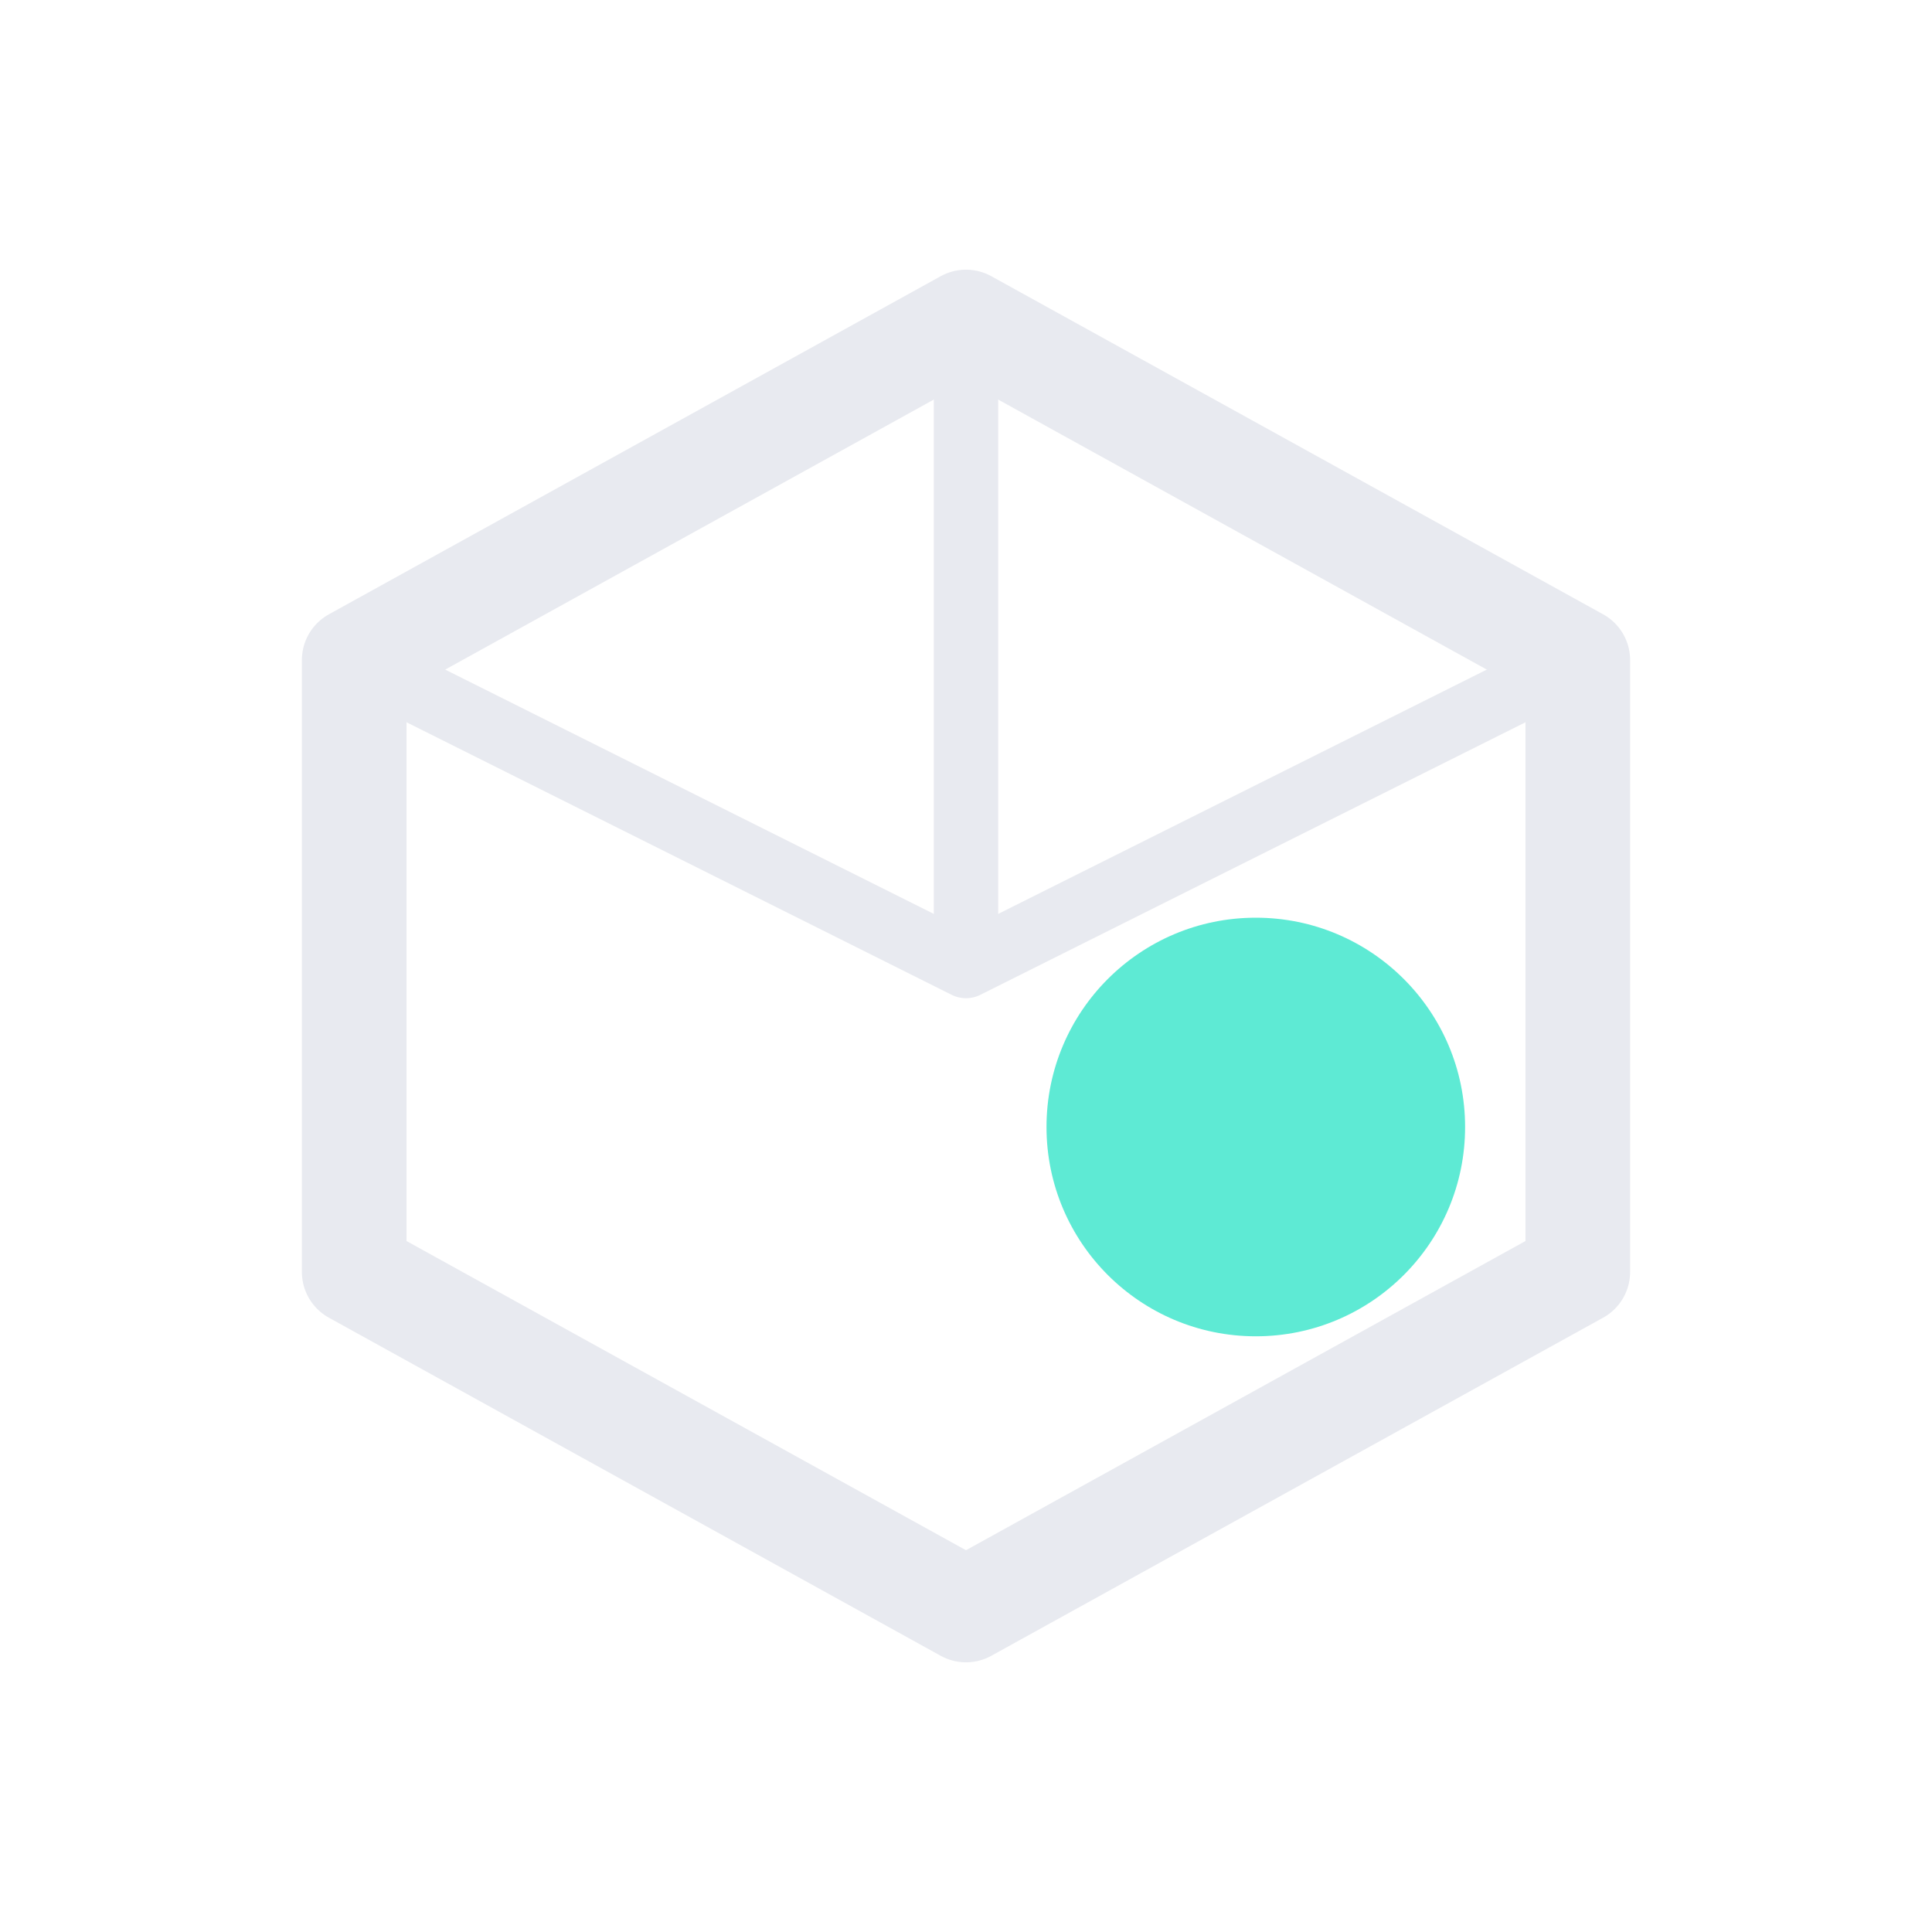
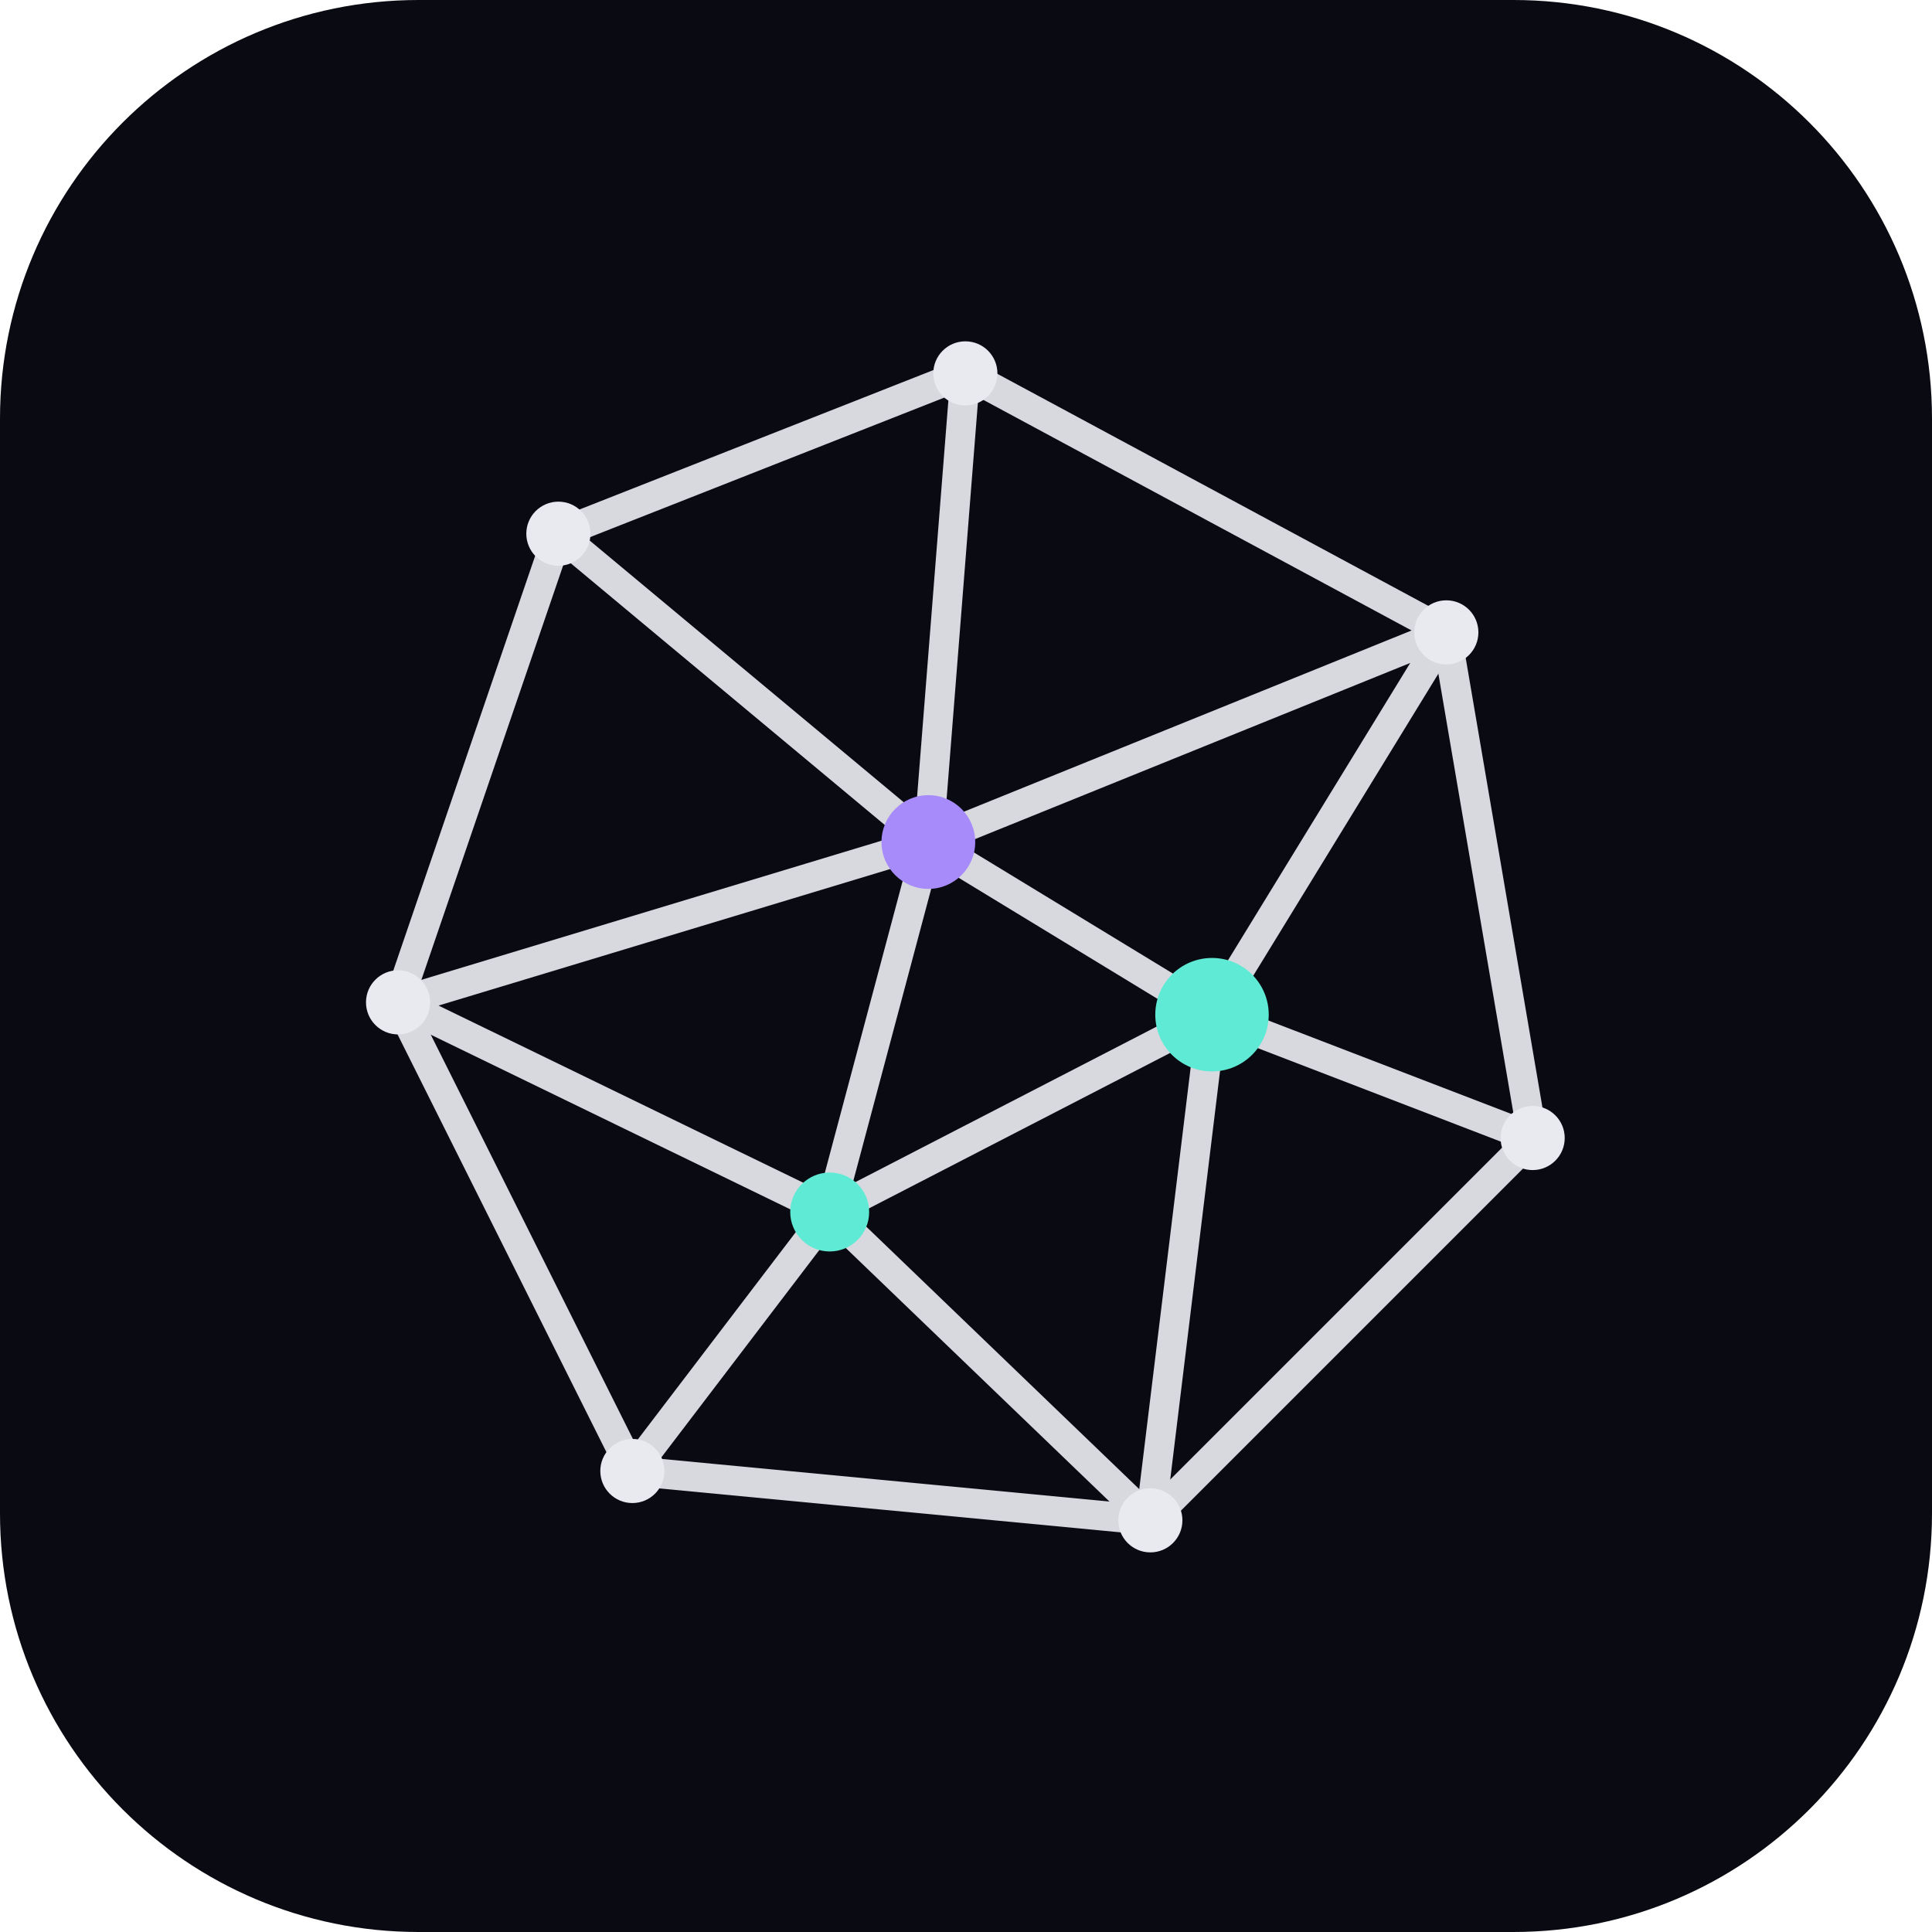
<svg xmlns="http://www.w3.org/2000/svg" viewBox="0 0 120 120" width="120" height="120" fill="none">
-   <polygon points="60,20 98,41 98,79 60,100 22,79 22,41" stroke="#E8EAF0" stroke-width="6.5" fill="none" stroke-linejoin="round" />
-   <path d="M60,20 60,60 M98,41 60,60 M22,41 60,60" stroke="#E8EAF0" stroke-width="4" stroke-linecap="round" />
-   <circle cx="78" cy="70" r="13" fill="#5EEAD4" />
+   <rect width="120" height="120" rx="26" fill="#0A0B12" />
+   <g transform="translate(14,14) scale(0.766)">
+     <g stroke="#E8EAF0" stroke-width="2.4" fill="none" stroke-linejoin="round" stroke-linecap="round" opacity="0.92">
+       <polyline points="60,12 99,33 106,74 75,105 33,101 14,63 27,25 60,12" />
+       <path d="M27,25 57,50 M60,12 57,50 M99,33 57,50 M14,63 57,50 M99,33 80,64 M106,74 80,64 M75,105 80,64 M57,50 80,64 M75,105 49,80 M33,101 49,80 M14,63 49,80 M57,50 49,80 M80,64 49,80" />
+     </g>
+     <circle cx="60" cy="12" r="2.6" fill="#E8EAF0" />
+     <circle cx="99" cy="33" r="2.6" fill="#E8EAF0" />
+     <circle cx="106" cy="74" r="2.6" fill="#E8EAF0" />
+     <circle cx="75" cy="105" r="2.6" fill="#E8EAF0" />
+     <circle cx="33" cy="101" r="2.6" fill="#E8EAF0" />
+     <circle cx="14" cy="63" r="2.6" fill="#E8EAF0" />
+     <circle cx="27" cy="25" r="2.6" fill="#E8EAF0" />
+     <circle cx="80" cy="64" r="4.6" fill="#5EEAD4" />
+     <circle cx="57" cy="50" r="3.8" fill="#A78BFA" />
+     <circle cx="49" cy="80" r="3.2" fill="#5EEAD4" />
+   </g>
</svg>
